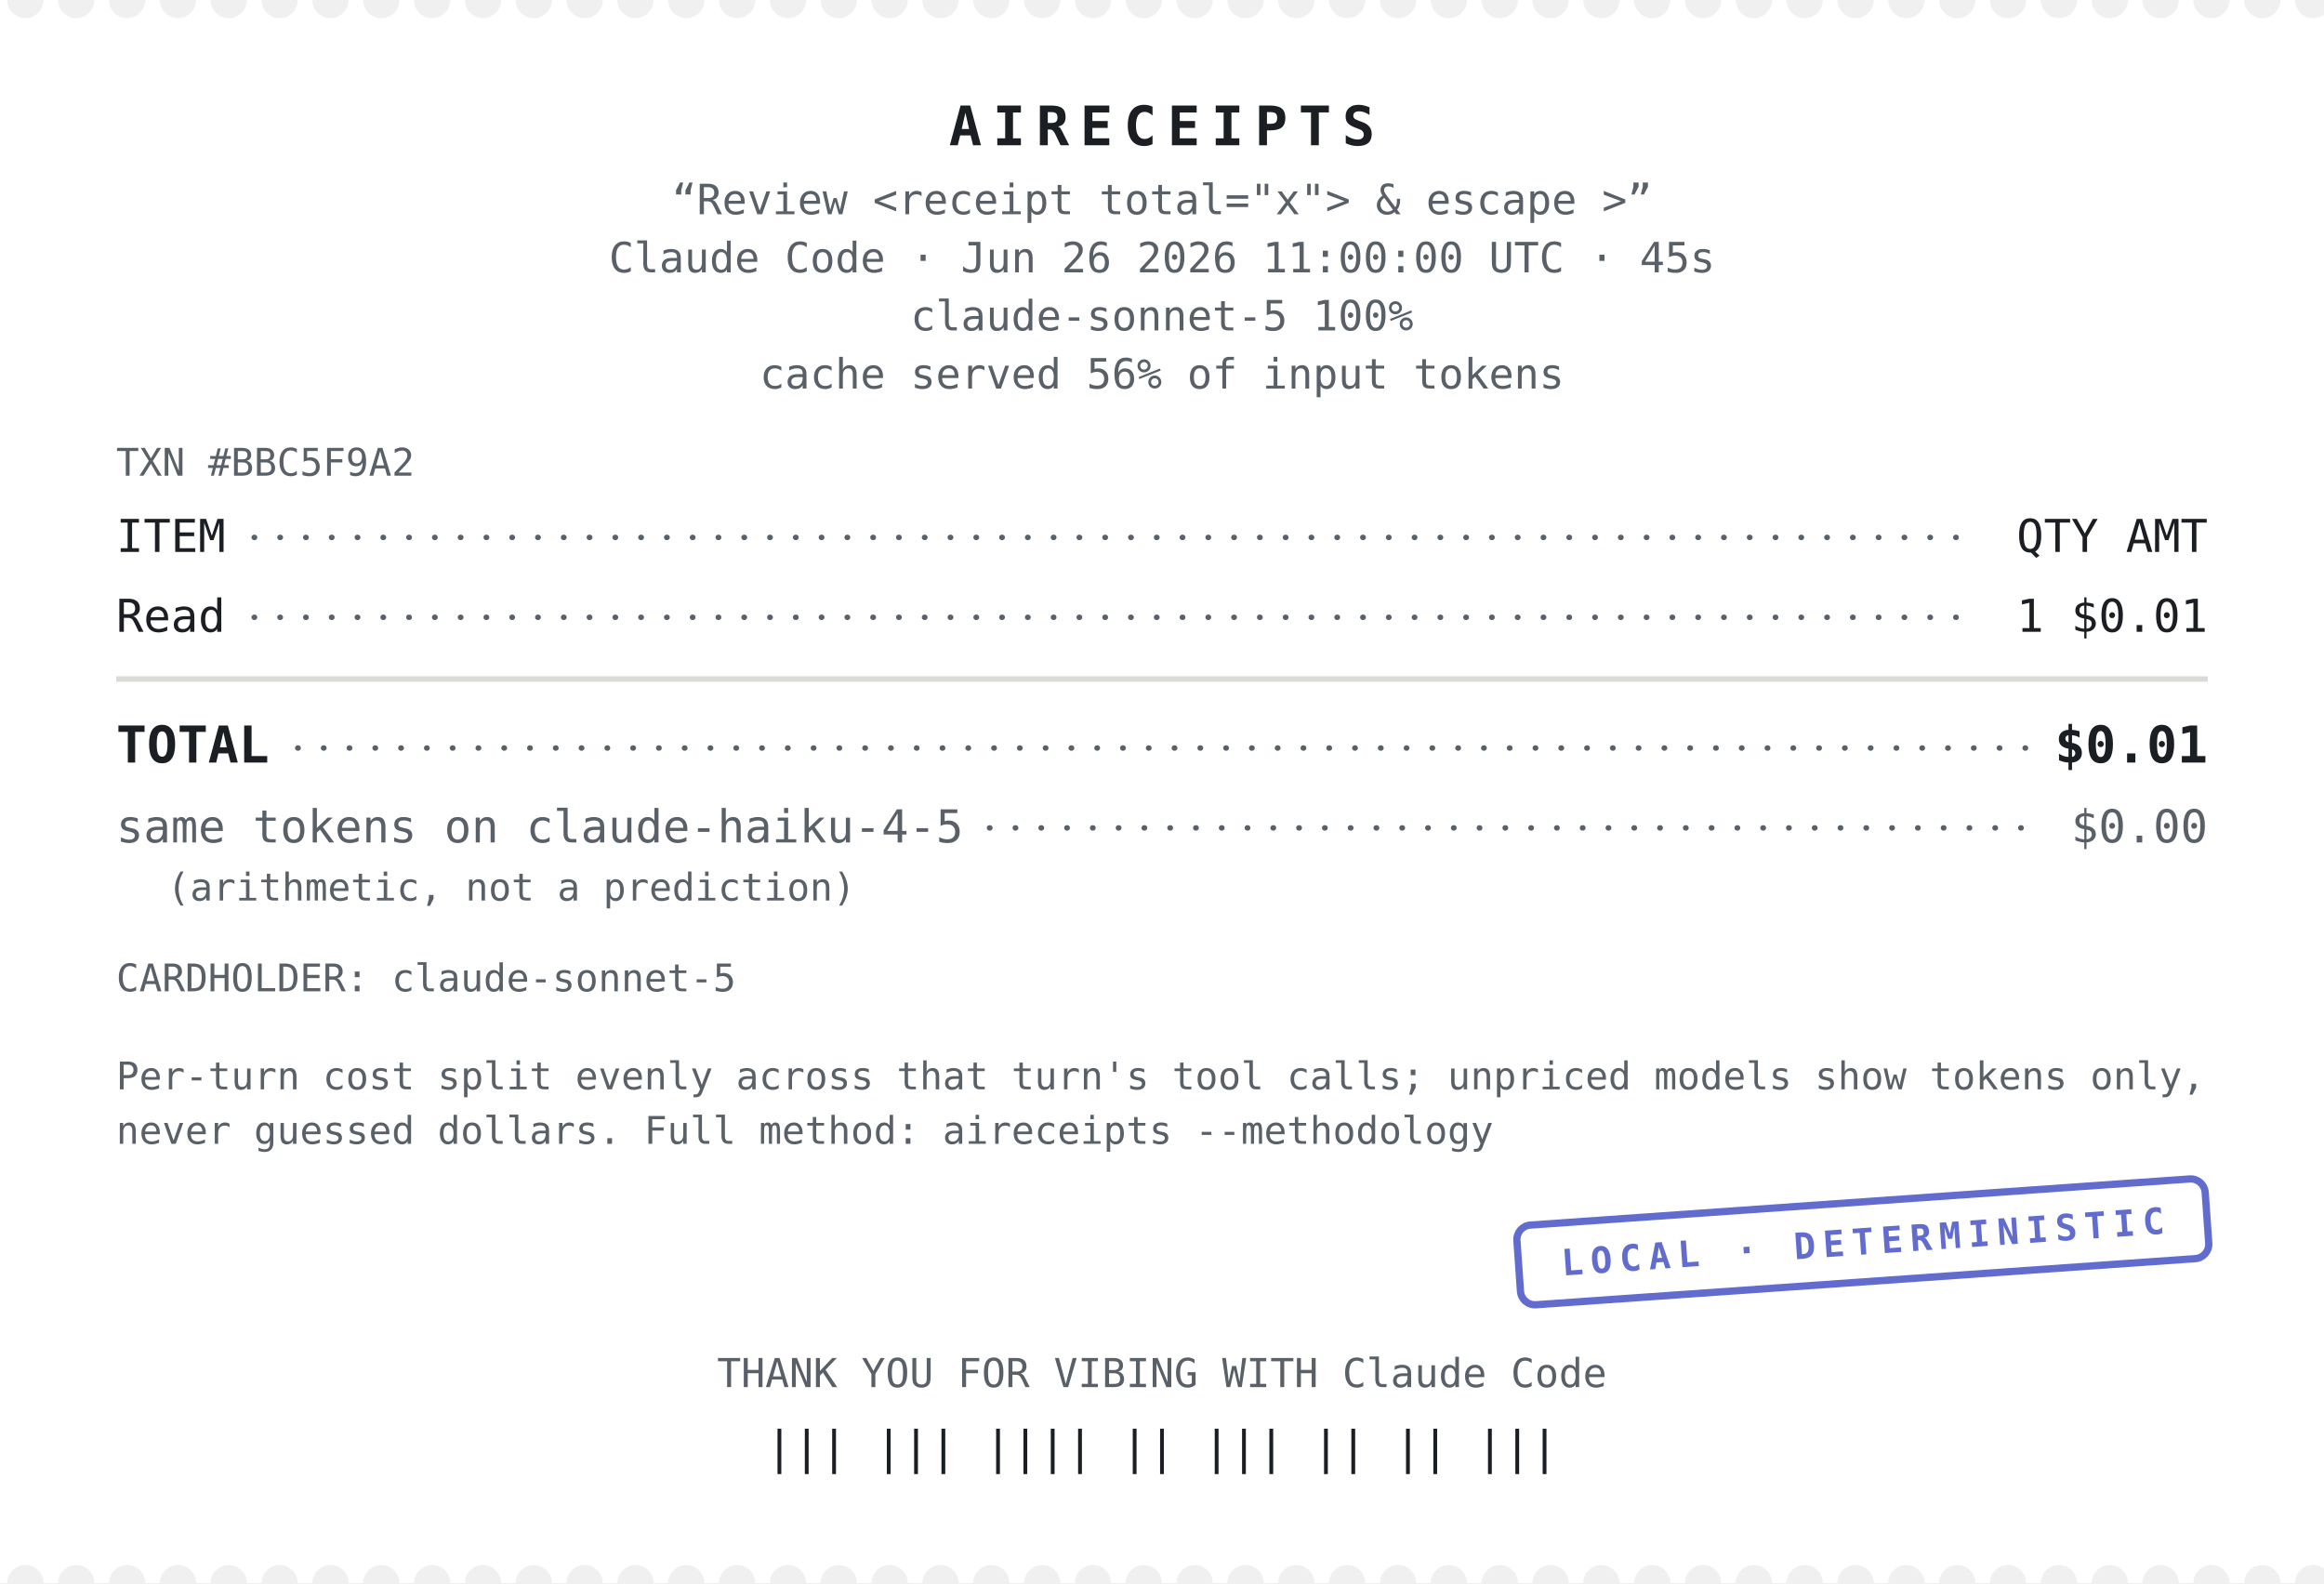
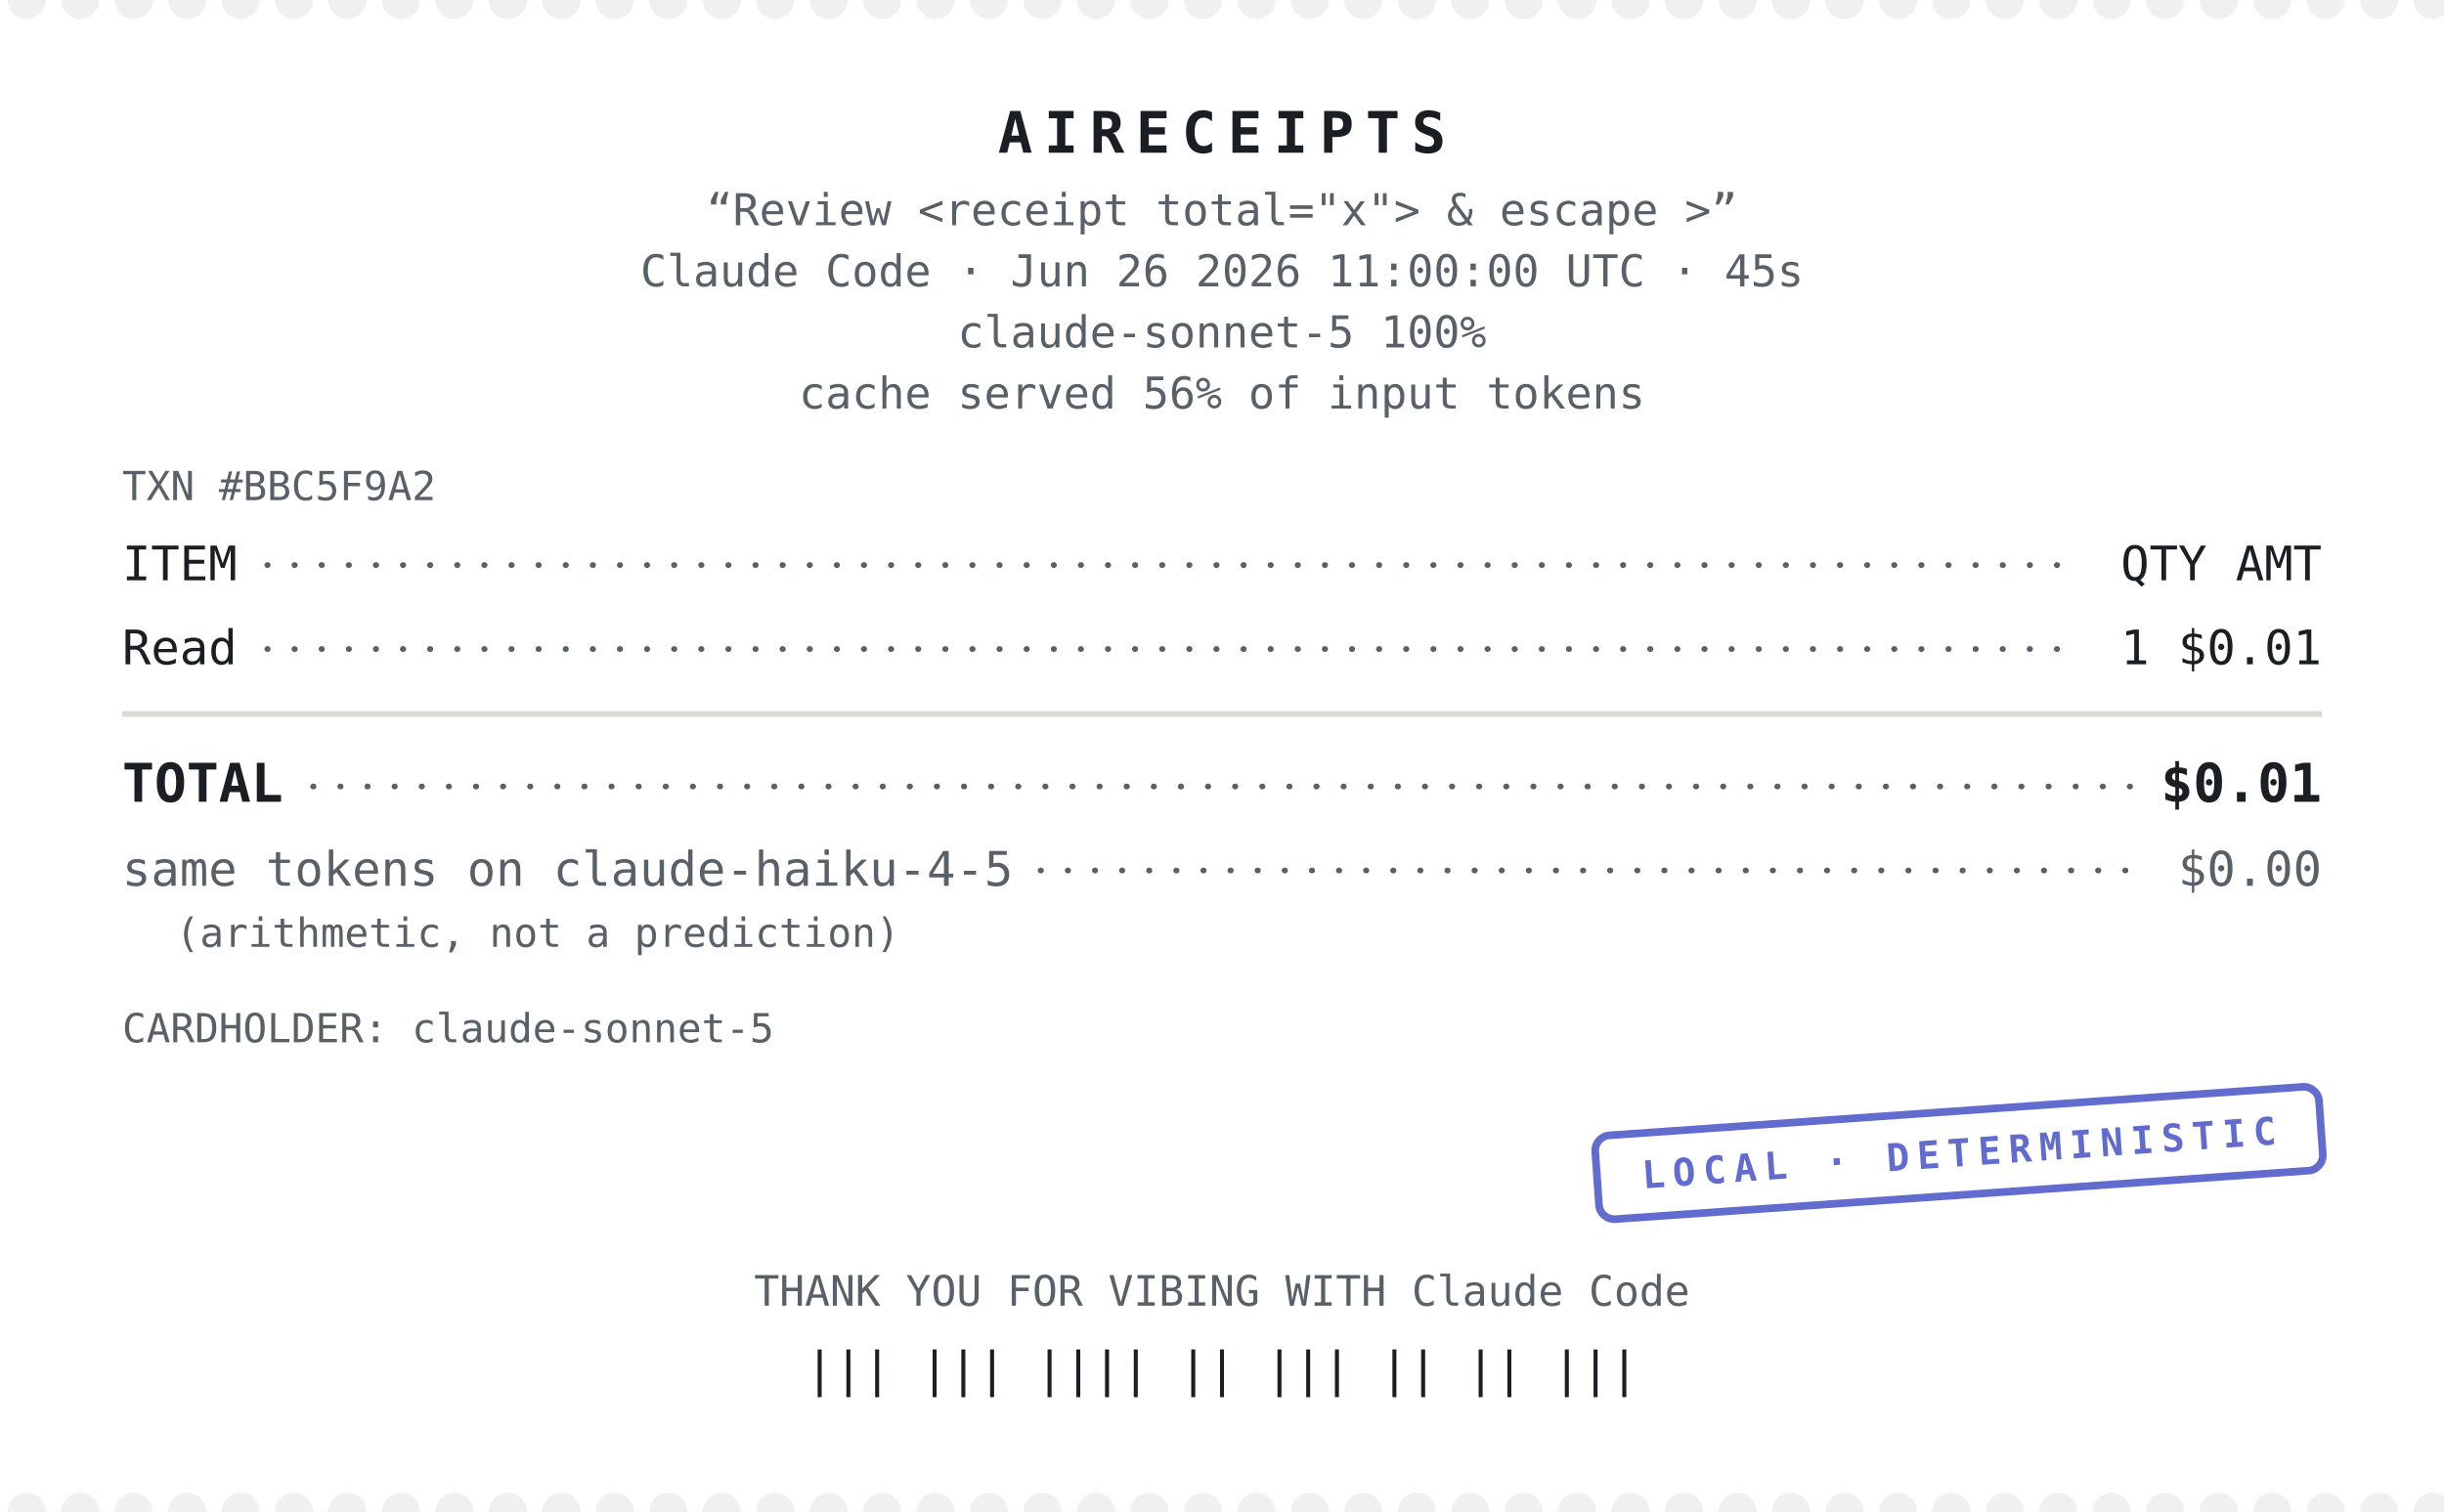
- <svg xmlns="http://www.w3.org/2000/svg" width="640" height="436" viewBox="0 0 640 436" font-family="&quot;SF Mono&quot;,&quot;Cascadia Code&quot;,&quot;JetBrains Mono&quot;,Menlo,Consolas,monospace" role="img" aria-label="aireceipts cost receipt">
+ <svg xmlns="http://www.w3.org/2000/svg" width="640" height="396" viewBox="0 0 640 396" font-family="&quot;SF Mono&quot;,&quot;Cascadia Code&quot;,&quot;JetBrains Mono&quot;,Menlo,Consolas,monospace" role="img" aria-label="aireceipts cost receipt">
  <g transform="translate(0 0)">
    <defs>
-       <mask id="perf-0" maskUnits="userSpaceOnUse" x="-5" y="-5" width="650" height="446">
-         <rect x="0" y="0" width="640" height="436" fill="#FFFFFF" />
+       <mask id="perf-0" maskUnits="userSpaceOnUse" x="-5" y="-5" width="650" height="406">
+         <rect x="0" y="0" width="640" height="396" fill="#FFFFFF" />
        <g class="perf-top">
          <circle cx="7" cy="0" r="5" fill="#000000" />
          <circle cx="21" cy="0" r="5" fill="#000000" />
          <circle cx="35" cy="0" r="5" fill="#000000" />
          <circle cx="49" cy="0" r="5" fill="#000000" />
          <circle cx="63" cy="0" r="5" fill="#000000" />
          <circle cx="77" cy="0" r="5" fill="#000000" />
          <circle cx="91" cy="0" r="5" fill="#000000" />
          <circle cx="105" cy="0" r="5" fill="#000000" />
          <circle cx="119" cy="0" r="5" fill="#000000" />
          <circle cx="133" cy="0" r="5" fill="#000000" />
          <circle cx="147" cy="0" r="5" fill="#000000" />
          <circle cx="161" cy="0" r="5" fill="#000000" />
          <circle cx="175" cy="0" r="5" fill="#000000" />
          <circle cx="189" cy="0" r="5" fill="#000000" />
          <circle cx="203" cy="0" r="5" fill="#000000" />
          <circle cx="217" cy="0" r="5" fill="#000000" />
          <circle cx="231" cy="0" r="5" fill="#000000" />
          <circle cx="245" cy="0" r="5" fill="#000000" />
          <circle cx="259" cy="0" r="5" fill="#000000" />
          <circle cx="273" cy="0" r="5" fill="#000000" />
          <circle cx="287" cy="0" r="5" fill="#000000" />
          <circle cx="301" cy="0" r="5" fill="#000000" />
          <circle cx="315" cy="0" r="5" fill="#000000" />
          <circle cx="329" cy="0" r="5" fill="#000000" />
          <circle cx="343" cy="0" r="5" fill="#000000" />
          <circle cx="357" cy="0" r="5" fill="#000000" />
          <circle cx="371" cy="0" r="5" fill="#000000" />
          <circle cx="385" cy="0" r="5" fill="#000000" />
          <circle cx="399" cy="0" r="5" fill="#000000" />
          <circle cx="413" cy="0" r="5" fill="#000000" />
          <circle cx="427" cy="0" r="5" fill="#000000" />
          <circle cx="441" cy="0" r="5" fill="#000000" />
          <circle cx="455" cy="0" r="5" fill="#000000" />
          <circle cx="469" cy="0" r="5" fill="#000000" />
          <circle cx="483" cy="0" r="5" fill="#000000" />
          <circle cx="497" cy="0" r="5" fill="#000000" />
          <circle cx="511" cy="0" r="5" fill="#000000" />
          <circle cx="525" cy="0" r="5" fill="#000000" />
          <circle cx="539" cy="0" r="5" fill="#000000" />
          <circle cx="553" cy="0" r="5" fill="#000000" />
          <circle cx="567" cy="0" r="5" fill="#000000" />
          <circle cx="581" cy="0" r="5" fill="#000000" />
          <circle cx="595" cy="0" r="5" fill="#000000" />
          <circle cx="609" cy="0" r="5" fill="#000000" />
          <circle cx="623" cy="0" r="5" fill="#000000" />
          <circle cx="637" cy="0" r="5" fill="#000000" />
        </g>
        <g class="perf-bottom">
-           <circle cx="7" cy="436" r="5" fill="#000000" />
-           <circle cx="21" cy="436" r="5" fill="#000000" />
-           <circle cx="35" cy="436" r="5" fill="#000000" />
-           <circle cx="49" cy="436" r="5" fill="#000000" />
-           <circle cx="63" cy="436" r="5" fill="#000000" />
-           <circle cx="77" cy="436" r="5" fill="#000000" />
-           <circle cx="91" cy="436" r="5" fill="#000000" />
-           <circle cx="105" cy="436" r="5" fill="#000000" />
-           <circle cx="119" cy="436" r="5" fill="#000000" />
-           <circle cx="133" cy="436" r="5" fill="#000000" />
-           <circle cx="147" cy="436" r="5" fill="#000000" />
-           <circle cx="161" cy="436" r="5" fill="#000000" />
-           <circle cx="175" cy="436" r="5" fill="#000000" />
-           <circle cx="189" cy="436" r="5" fill="#000000" />
-           <circle cx="203" cy="436" r="5" fill="#000000" />
-           <circle cx="217" cy="436" r="5" fill="#000000" />
-           <circle cx="231" cy="436" r="5" fill="#000000" />
-           <circle cx="245" cy="436" r="5" fill="#000000" />
-           <circle cx="259" cy="436" r="5" fill="#000000" />
-           <circle cx="273" cy="436" r="5" fill="#000000" />
-           <circle cx="287" cy="436" r="5" fill="#000000" />
-           <circle cx="301" cy="436" r="5" fill="#000000" />
-           <circle cx="315" cy="436" r="5" fill="#000000" />
-           <circle cx="329" cy="436" r="5" fill="#000000" />
-           <circle cx="343" cy="436" r="5" fill="#000000" />
-           <circle cx="357" cy="436" r="5" fill="#000000" />
-           <circle cx="371" cy="436" r="5" fill="#000000" />
-           <circle cx="385" cy="436" r="5" fill="#000000" />
-           <circle cx="399" cy="436" r="5" fill="#000000" />
-           <circle cx="413" cy="436" r="5" fill="#000000" />
-           <circle cx="427" cy="436" r="5" fill="#000000" />
-           <circle cx="441" cy="436" r="5" fill="#000000" />
-           <circle cx="455" cy="436" r="5" fill="#000000" />
-           <circle cx="469" cy="436" r="5" fill="#000000" />
-           <circle cx="483" cy="436" r="5" fill="#000000" />
-           <circle cx="497" cy="436" r="5" fill="#000000" />
-           <circle cx="511" cy="436" r="5" fill="#000000" />
-           <circle cx="525" cy="436" r="5" fill="#000000" />
-           <circle cx="539" cy="436" r="5" fill="#000000" />
-           <circle cx="553" cy="436" r="5" fill="#000000" />
-           <circle cx="567" cy="436" r="5" fill="#000000" />
-           <circle cx="581" cy="436" r="5" fill="#000000" />
-           <circle cx="595" cy="436" r="5" fill="#000000" />
-           <circle cx="609" cy="436" r="5" fill="#000000" />
-           <circle cx="623" cy="436" r="5" fill="#000000" />
-           <circle cx="637" cy="436" r="5" fill="#000000" />
+           <circle cx="7" cy="396" r="5" fill="#000000" />
+           <circle cx="21" cy="396" r="5" fill="#000000" />
+           <circle cx="35" cy="396" r="5" fill="#000000" />
+           <circle cx="49" cy="396" r="5" fill="#000000" />
+           <circle cx="63" cy="396" r="5" fill="#000000" />
+           <circle cx="77" cy="396" r="5" fill="#000000" />
+           <circle cx="91" cy="396" r="5" fill="#000000" />
+           <circle cx="105" cy="396" r="5" fill="#000000" />
+           <circle cx="119" cy="396" r="5" fill="#000000" />
+           <circle cx="133" cy="396" r="5" fill="#000000" />
+           <circle cx="147" cy="396" r="5" fill="#000000" />
+           <circle cx="161" cy="396" r="5" fill="#000000" />
+           <circle cx="175" cy="396" r="5" fill="#000000" />
+           <circle cx="189" cy="396" r="5" fill="#000000" />
+           <circle cx="203" cy="396" r="5" fill="#000000" />
+           <circle cx="217" cy="396" r="5" fill="#000000" />
+           <circle cx="231" cy="396" r="5" fill="#000000" />
+           <circle cx="245" cy="396" r="5" fill="#000000" />
+           <circle cx="259" cy="396" r="5" fill="#000000" />
+           <circle cx="273" cy="396" r="5" fill="#000000" />
+           <circle cx="287" cy="396" r="5" fill="#000000" />
+           <circle cx="301" cy="396" r="5" fill="#000000" />
+           <circle cx="315" cy="396" r="5" fill="#000000" />
+           <circle cx="329" cy="396" r="5" fill="#000000" />
+           <circle cx="343" cy="396" r="5" fill="#000000" />
+           <circle cx="357" cy="396" r="5" fill="#000000" />
+           <circle cx="371" cy="396" r="5" fill="#000000" />
+           <circle cx="385" cy="396" r="5" fill="#000000" />
+           <circle cx="399" cy="396" r="5" fill="#000000" />
+           <circle cx="413" cy="396" r="5" fill="#000000" />
+           <circle cx="427" cy="396" r="5" fill="#000000" />
+           <circle cx="441" cy="396" r="5" fill="#000000" />
+           <circle cx="455" cy="396" r="5" fill="#000000" />
+           <circle cx="469" cy="396" r="5" fill="#000000" />
+           <circle cx="483" cy="396" r="5" fill="#000000" />
+           <circle cx="497" cy="396" r="5" fill="#000000" />
+           <circle cx="511" cy="396" r="5" fill="#000000" />
+           <circle cx="525" cy="396" r="5" fill="#000000" />
+           <circle cx="539" cy="396" r="5" fill="#000000" />
+           <circle cx="553" cy="396" r="5" fill="#000000" />
+           <circle cx="567" cy="396" r="5" fill="#000000" />
+           <circle cx="581" cy="396" r="5" fill="#000000" />
+           <circle cx="595" cy="396" r="5" fill="#000000" />
+           <circle cx="609" cy="396" r="5" fill="#000000" />
+           <circle cx="623" cy="396" r="5" fill="#000000" />
+           <circle cx="637" cy="396" r="5" fill="#000000" />
        </g>
      </mask>
    </defs>
-     <rect x="0" y="0" width="640" height="436" fill="#FFFFFF" mask="url(#perf-0)" />
+     <rect x="0" y="0" width="640" height="396" fill="#FFFFFF" mask="url(#perf-0)" />
    <text x="320" y="40" font-size="15" fill="#1B1E22" text-anchor="middle" font-weight="700" letter-spacing="3">AIRECEIPTS</text>
    <text x="320" y="59" font-size="11.5" fill="#5A6068" text-anchor="middle">“Review &lt;receipt total="x"&gt; &amp; escape &gt;”</text>
    <text x="320" y="75" font-size="11.5" fill="#5A6068" text-anchor="middle">Claude Code · Jun 26 2026 11:00:00 UTC · 45s</text>
    <text x="320" y="91" font-size="11.5" fill="#5A6068" text-anchor="middle">claude-sonnet-5 100%</text>
    <text x="320" y="107" font-size="11.5" fill="#5A6068" text-anchor="middle">cache served 56% of input tokens</text>
    <text x="32" y="131" font-size="10.5" fill="#5A6068" text-anchor="start">TXN #BBC5F9A2</text>
    <text x="32" y="152" font-size="12.5" fill="#1B1E22" text-anchor="start">ITEM</text>
    <text x="608" y="152" font-size="12.5" fill="#1B1E22" text-anchor="end">QTY  AMT</text>
    <line x1="70" y1="148" x2="540" y2="148" stroke="#5A6068" stroke-width="1.5" stroke-linecap="round" stroke-dasharray="0.1 7" />
    <text x="32" y="174" font-size="12.5" fill="#1B1E22" text-anchor="start">Read</text>
    <text x="608" y="174" font-size="12.5" fill="#1B1E22" text-anchor="end">1  $0.01</text>
    <line x1="70" y1="170" x2="540" y2="170" stroke="#5A6068" stroke-width="1.5" stroke-linecap="round" stroke-dasharray="0.1 7" />
    <line x1="32" y1="187" x2="608" y2="187" stroke="#D8DBD6" stroke-width="1.5" />
    <text x="32" y="210" font-size="14" fill="#1B1E22" text-anchor="start" font-weight="700">TOTAL</text>
    <text x="608" y="210" font-size="14" fill="#1B1E22" text-anchor="end" font-weight="700">$0.01</text>
    <line x1="82" y1="206" x2="558" y2="206" stroke="#5A6068" stroke-width="1.5" stroke-linecap="round" stroke-dasharray="0.1 7" />
    <text x="32" y="232" font-size="12.5" fill="#5A6068" text-anchor="start" font-weight="400">same tokens on claude-haiku-4-5</text>
    <text x="608" y="232" font-size="12.5" fill="#5A6068" text-anchor="end" font-weight="400">$0.00</text>
    <line x1="272.5" y1="228" x2="562.5" y2="228" stroke="#5A6068" stroke-width="1.5" stroke-linecap="round" stroke-dasharray="0.1 7" />
    <text x="46" y="248" font-size="10.5" fill="#5A6068" text-anchor="start">(arithmetic, not a prediction)</text>
    <text x="32" y="273" font-size="10.5" fill="#5A6068" text-anchor="start">CARDHOLDER: claude-sonnet-5</text>
-     <text x="32" y="300" font-size="10.5" fill="#5A6068" text-anchor="start">Per-turn cost split evenly across that turn's tool calls; unpriced models show tokens only,</text>
-     <text x="32" y="315" font-size="10.5" fill="#5A6068" text-anchor="start">never guessed dollars. Full method: aireceipts --methodology</text>
-     <g class="stamp" opacity="0.8" transform="rotate(-4 513 342)">
-       <rect x="418" y="331" width="190" height="22" rx="4" fill="none" stroke="#3947C2" stroke-width="2" />
-       <text x="513" y="345.5" font-size="10" fill="#3947C2" text-anchor="middle" font-weight="700" letter-spacing="2">LOCAL · DETERMINISTIC</text>
+     <g class="stamp" opacity="0.8" transform="rotate(-4 513 302)">
+       <rect x="418" y="291" width="190" height="22" rx="4" fill="none" stroke="#3947C2" stroke-width="2" />
+       <text x="513" y="305.5" font-size="10" fill="#3947C2" text-anchor="middle" font-weight="700" letter-spacing="2">LOCAL · DETERMINISTIC</text>
    </g>
-     <text x="320" y="382" font-size="11" fill="#5A6068" text-anchor="middle">THANK YOU FOR VIBING WITH Claude Code</text>
-     <text x="320" y="403" font-size="12.5" fill="#1B1E22" text-anchor="middle">||| ||| |||| || ||| || || |||</text>
+     <text x="320" y="342" font-size="11" fill="#5A6068" text-anchor="middle">THANK YOU FOR VIBING WITH Claude Code</text>
+     <text x="320" y="363" font-size="12.5" fill="#1B1E22" text-anchor="middle">||| ||| |||| || ||| || || |||</text>
  </g>
</svg>
